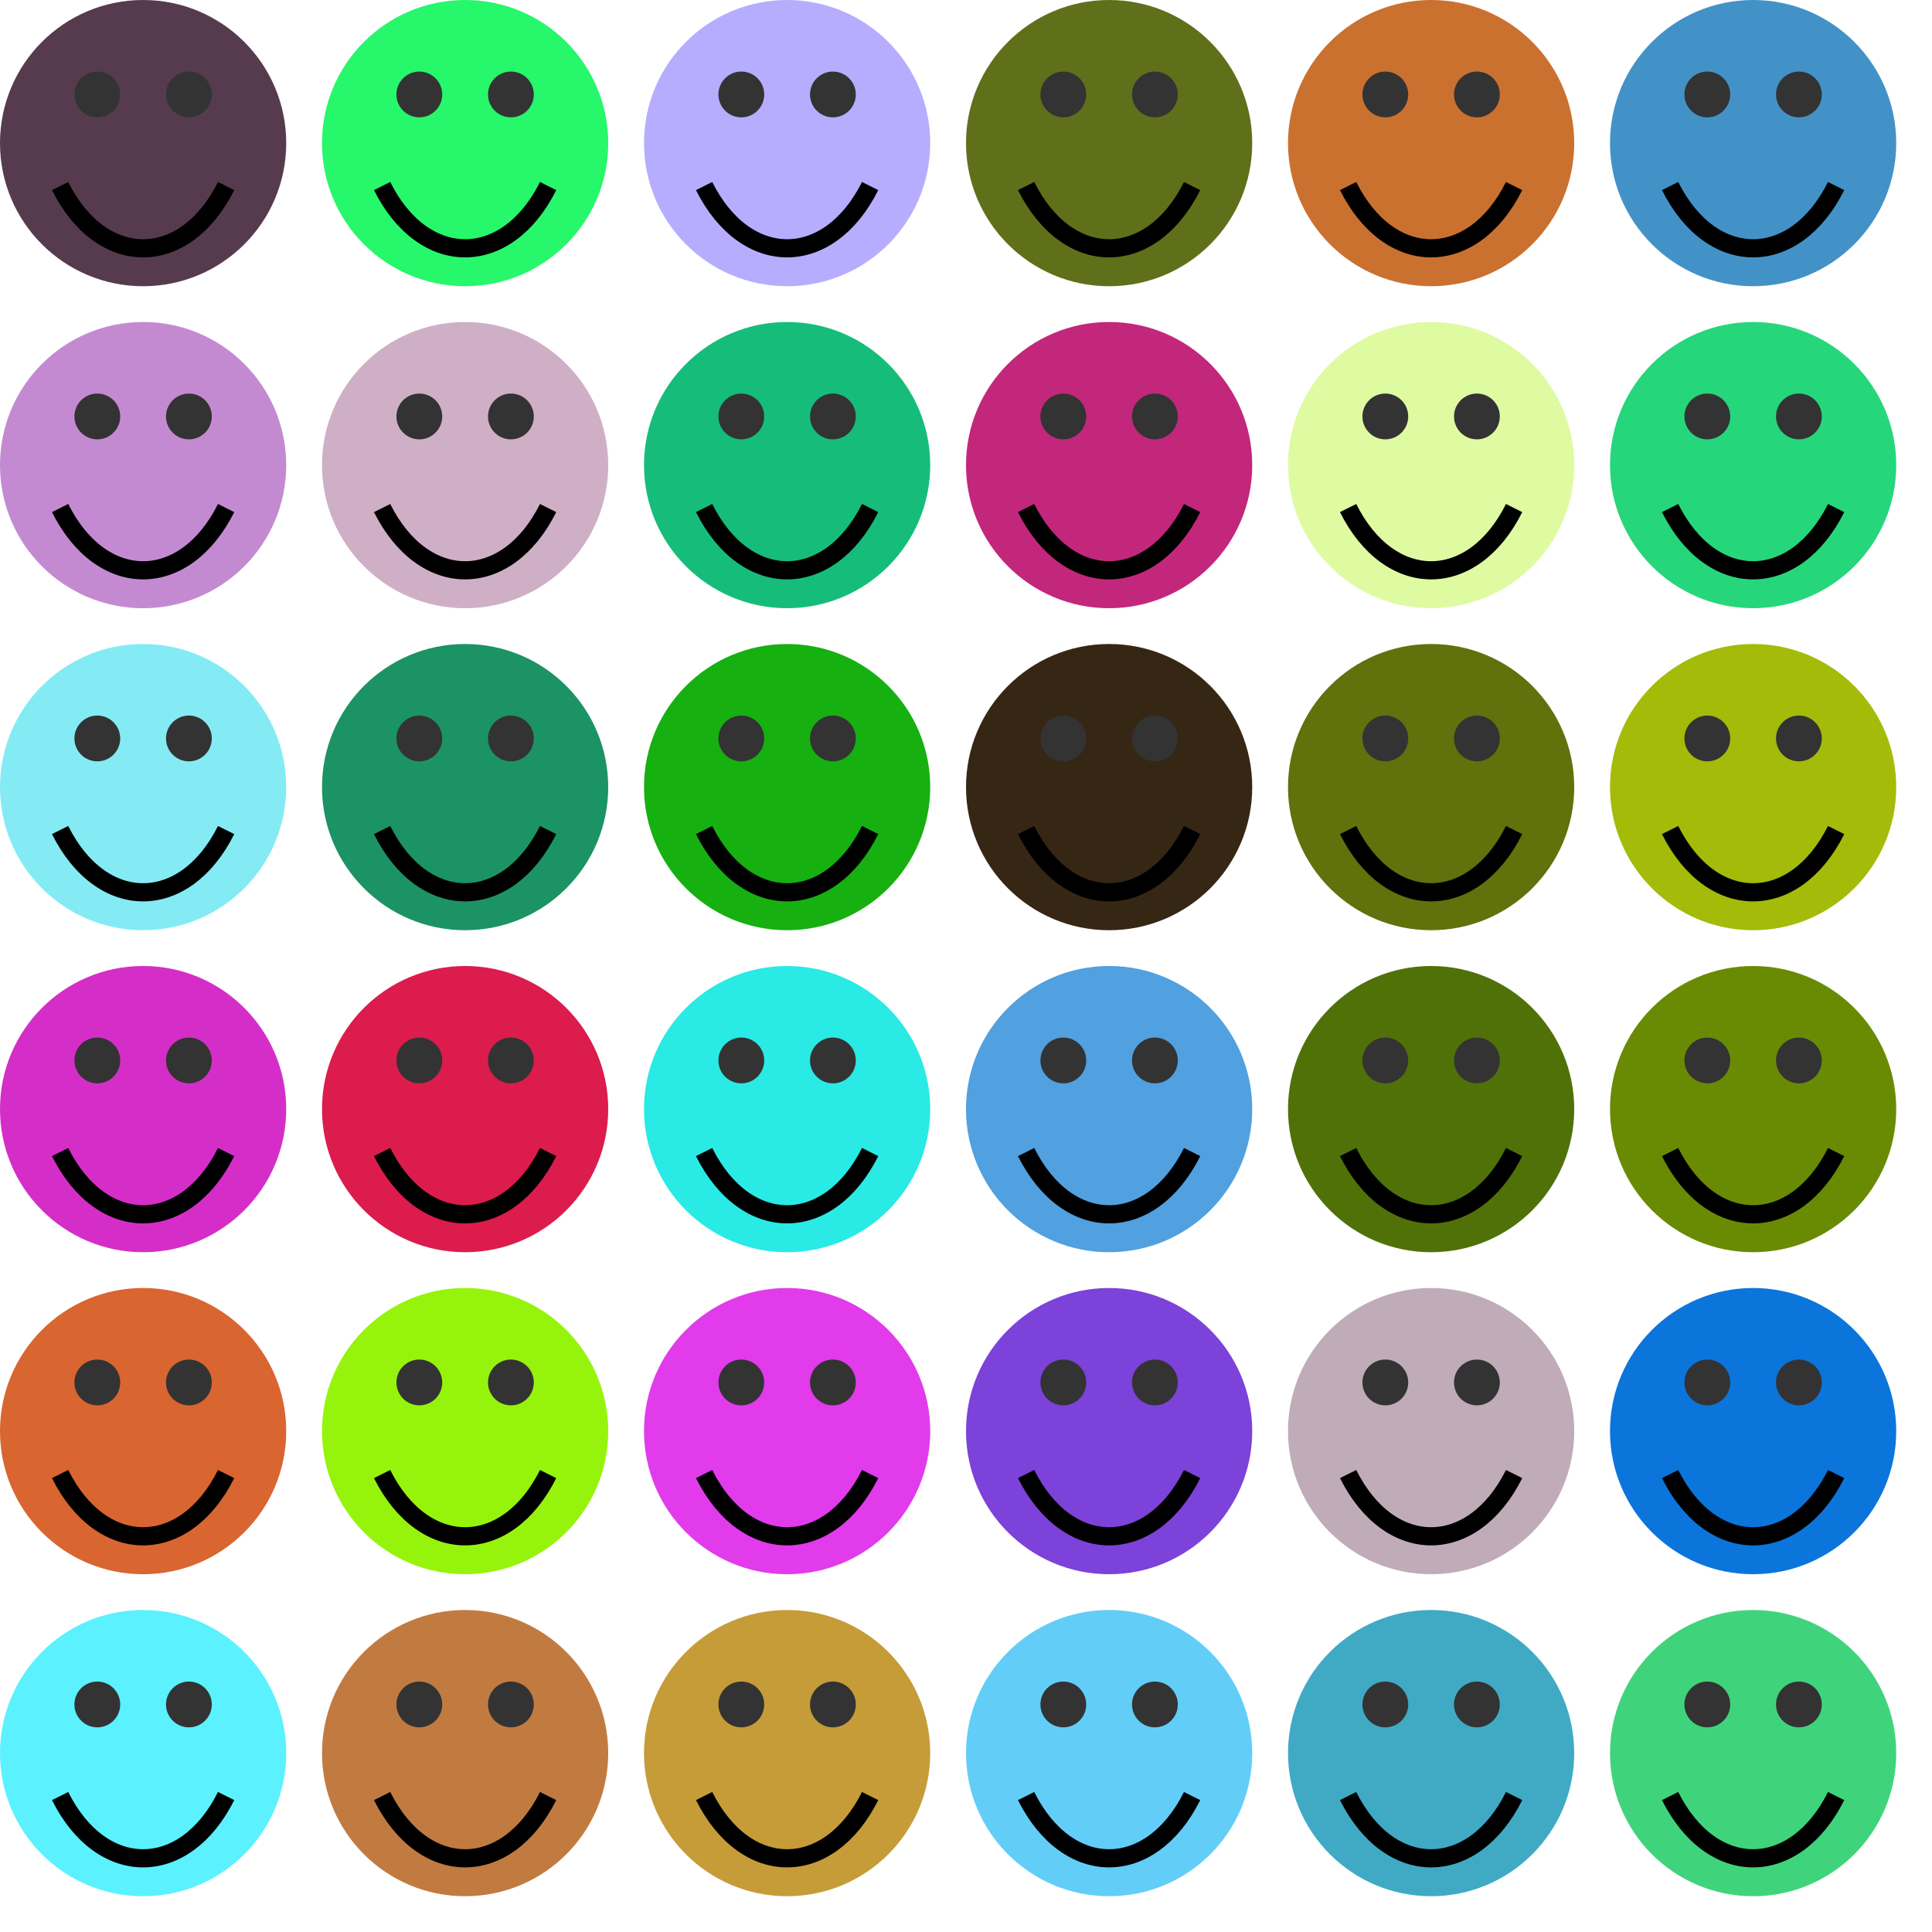
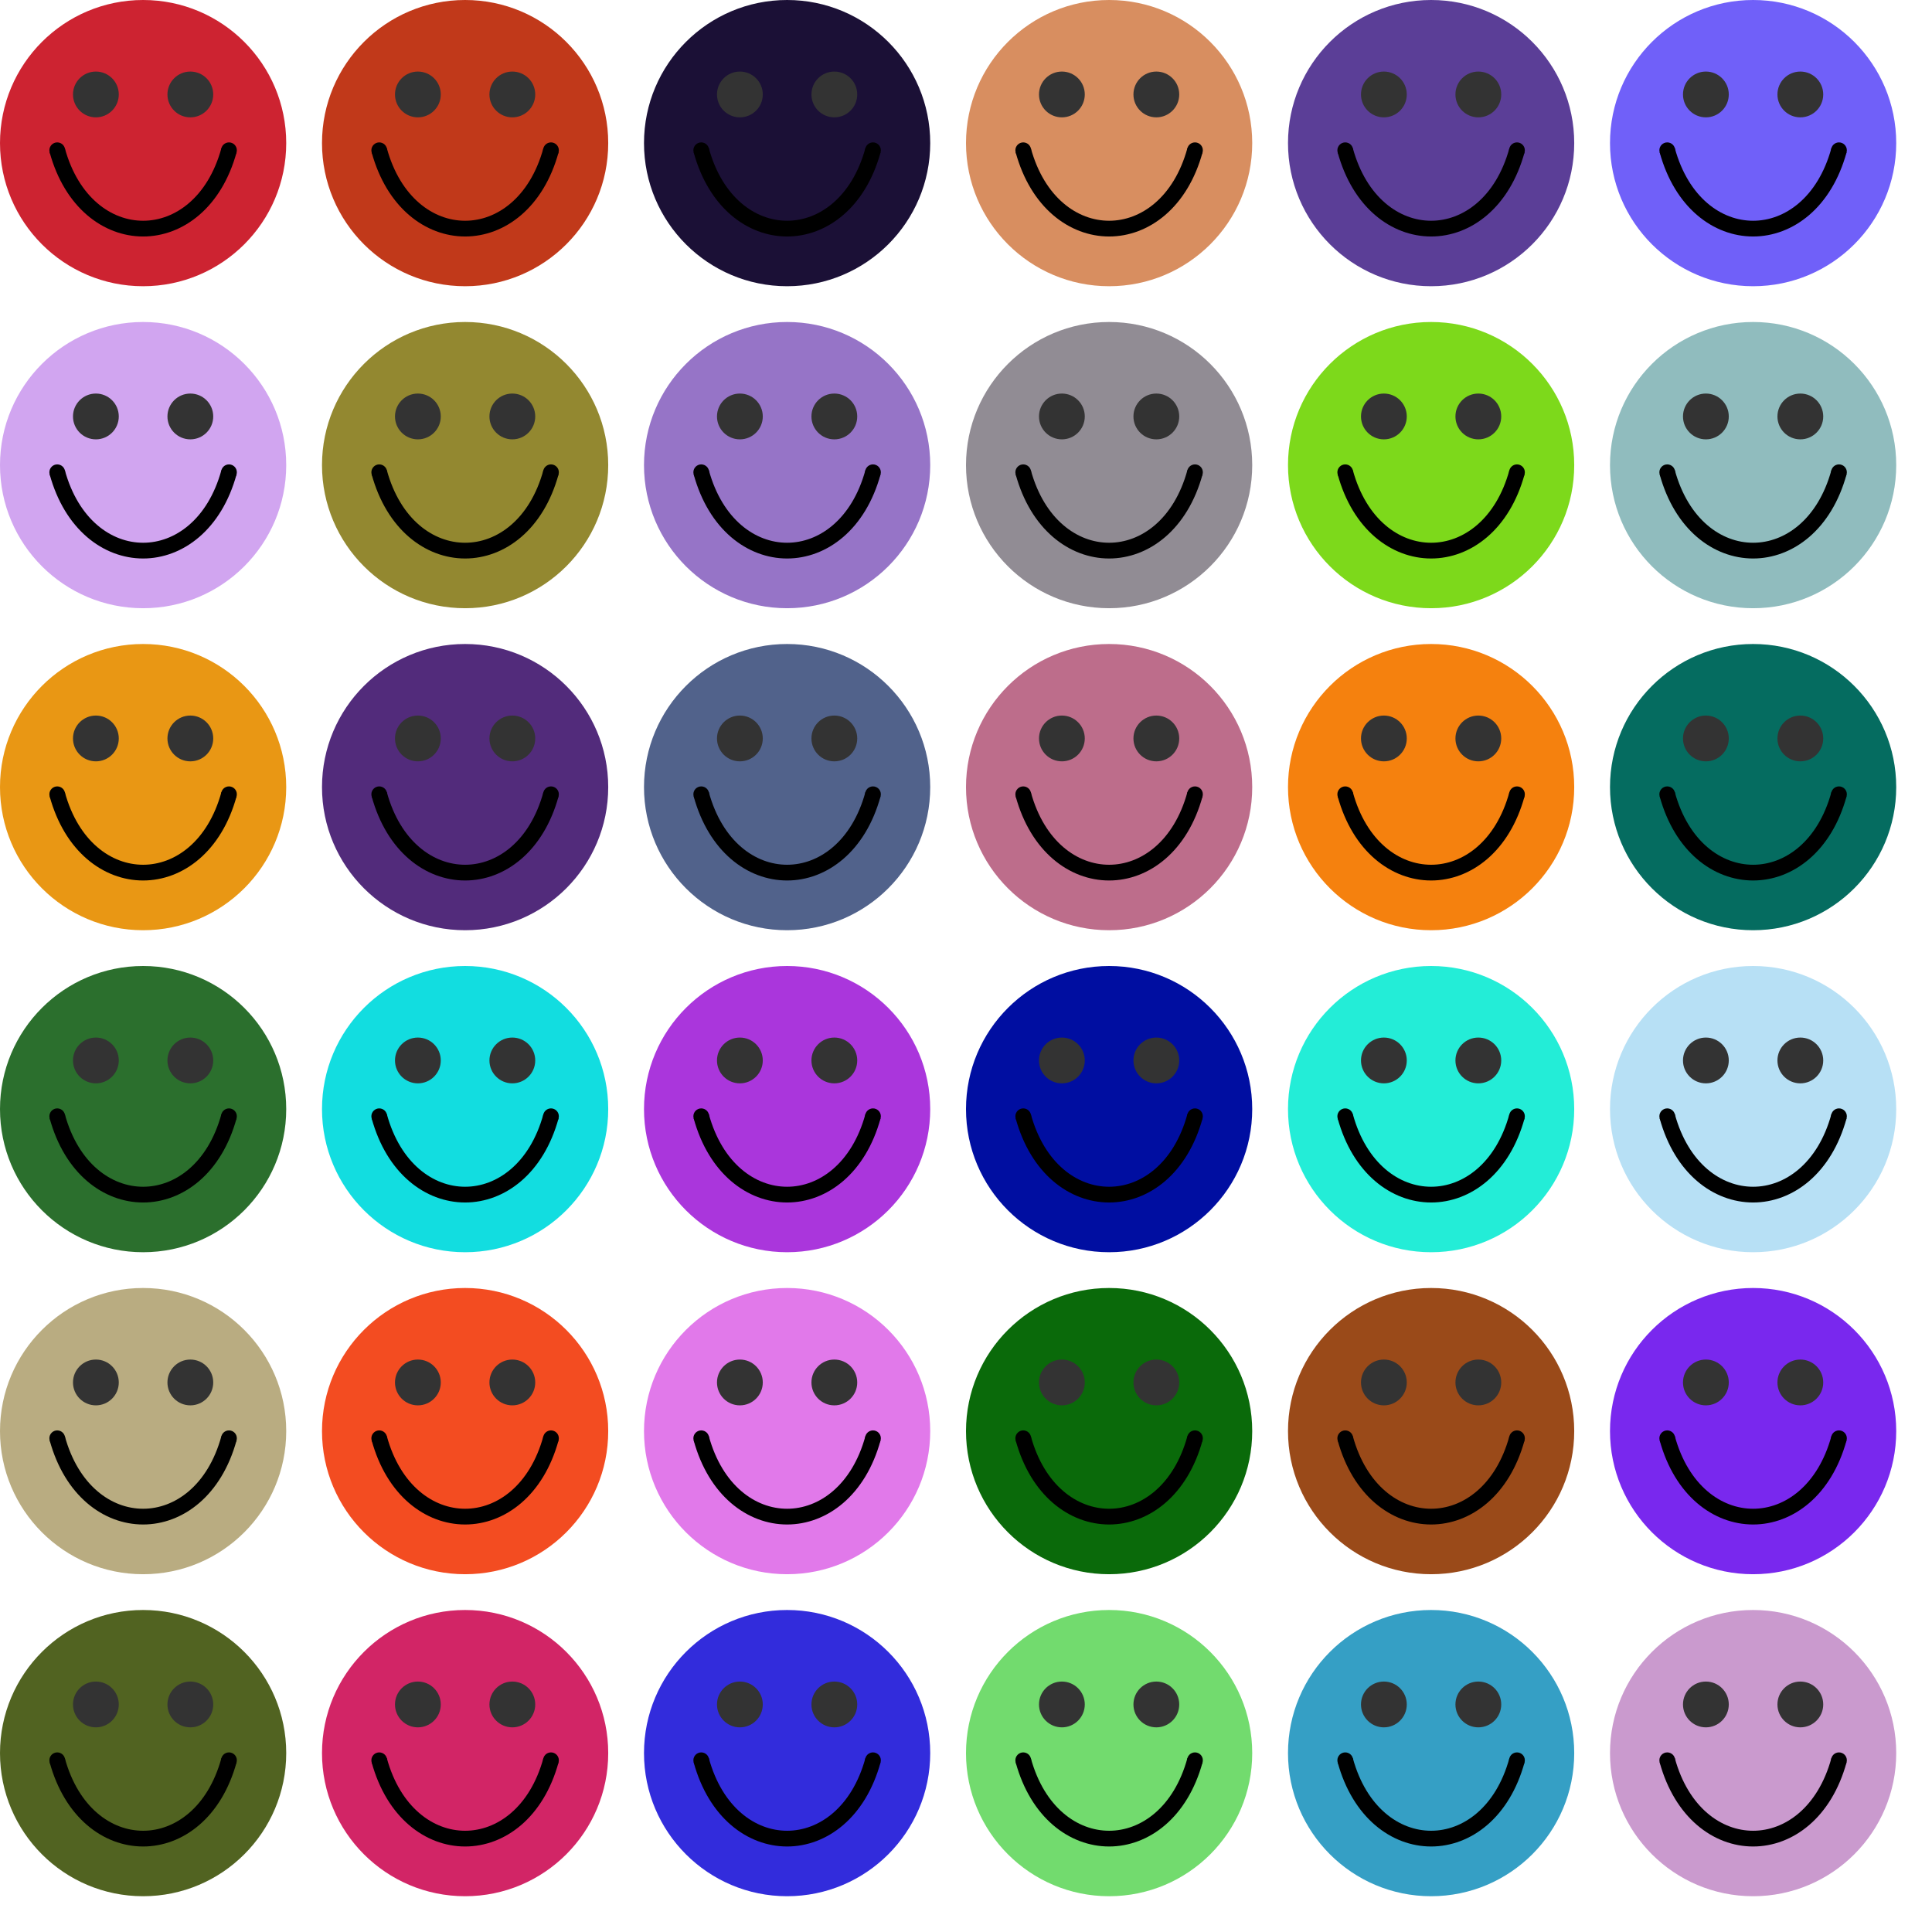
- <svg xmlns="http://www.w3.org/2000/svg" width="270" height="270">
+ <svg xmlns="http://www.w3.org/2000/svg" width="270" height="270" version="1.1">
  <g opacity="1.0">
-     <circle cx="20" cy="20" r="20" fill="#563B4F" />
-     <circle cx="13.6" cy="13.2" r="3.2" fill="#333333" />
-     <circle cx="26.4" cy="13.2" r="3.2" fill="#333333" />
-     <path d="M 8.4 26.0 C 14.2 37.6, 25.8 37.6, 31.6 26.0" stroke="black" stroke-width="2.54" fill="transparent" />
-     <circle cx="65" cy="20" r="20" fill="#26F76B" />
-     <circle cx="58.6" cy="13.2" r="3.2" fill="#333333" />
-     <circle cx="71.4" cy="13.2" r="3.2" fill="#333333" />
-     <path d="M 53.4 26.0 C 59.2 37.6, 70.8 37.6, 76.6 26.0" stroke="black" stroke-width="2.54" fill="transparent" />
-     <circle cx="110" cy="20" r="20" fill="#B7ADFE" />
-     <circle cx="103.6" cy="13.2" r="3.2" fill="#333333" />
-     <circle cx="116.4" cy="13.2" r="3.2" fill="#333333" />
-     <path d="M 98.4 26.0 C 104.2 37.6, 115.8 37.6, 121.6 26.0" stroke="black" stroke-width="2.54" fill="transparent" />
-     <circle cx="155" cy="20" r="20" fill="#60701A" />
-     <circle cx="148.6" cy="13.2" r="3.2" fill="#333333" />
-     <circle cx="161.4" cy="13.2" r="3.2" fill="#333333" />
-     <path d="M 143.4 26.0 C 149.2 37.6, 160.8 37.6, 166.6 26.0" stroke="black" stroke-width="2.54" fill="transparent" />
-     <circle cx="200" cy="20" r="20" fill="#CA7130" />
-     <circle cx="193.6" cy="13.2" r="3.2" fill="#333333" />
-     <circle cx="206.4" cy="13.2" r="3.2" fill="#333333" />
-     <path d="M 188.4 26.0 C 194.2 37.6, 205.8 37.6, 211.6 26.0" stroke="black" stroke-width="2.54" fill="transparent" />
-     <circle cx="245" cy="20" r="20" fill="#4292C8" />
-     <circle cx="238.6" cy="13.2" r="3.2" fill="#333333" />
-     <circle cx="251.4" cy="13.2" r="3.2" fill="#333333" />
-     <path d="M 233.4 26.0 C 239.2 37.6, 250.8 37.6, 256.6 26.0" stroke="black" stroke-width="2.54" fill="transparent" />
-     <circle cx="20" cy="65" r="20" fill="#C38AD1" />
-     <circle cx="13.6" cy="58.2" r="3.2" fill="#333333" />
-     <circle cx="26.4" cy="58.2" r="3.2" fill="#333333" />
-     <path d="M 8.4 71.0 C 14.2 82.6, 25.8 82.6, 31.6 71.0" stroke="black" stroke-width="2.54" fill="transparent" />
-     <circle cx="65" cy="65" r="20" fill="#CFAFC6" />
-     <circle cx="58.6" cy="58.2" r="3.2" fill="#333333" />
-     <circle cx="71.4" cy="58.2" r="3.2" fill="#333333" />
-     <path d="M 53.4 71.0 C 59.2 82.6, 70.8 82.6, 76.6 71.0" stroke="black" stroke-width="2.54" fill="transparent" />
-     <circle cx="110" cy="65" r="20" fill="#16BD7A" />
-     <circle cx="103.6" cy="58.2" r="3.2" fill="#333333" />
-     <circle cx="116.4" cy="58.2" r="3.2" fill="#333333" />
-     <path d="M 98.4 71.0 C 104.2 82.6, 115.8 82.6, 121.6 71.0" stroke="black" stroke-width="2.54" fill="transparent" />
-     <circle cx="155" cy="65" r="20" fill="#C2277C" />
-     <circle cx="148.6" cy="58.2" r="3.2" fill="#333333" />
-     <circle cx="161.4" cy="58.2" r="3.2" fill="#333333" />
-     <path d="M 143.4 71.0 C 149.2 82.6, 160.8 82.6, 166.6 71.0" stroke="black" stroke-width="2.54" fill="transparent" />
-     <circle cx="200" cy="65" r="20" fill="#DEFBA2" />
-     <circle cx="193.6" cy="58.2" r="3.2" fill="#333333" />
-     <circle cx="206.4" cy="58.2" r="3.2" fill="#333333" />
-     <path d="M 188.4 71.0 C 194.2 82.6, 205.8 82.6, 211.6 71.0" stroke="black" stroke-width="2.54" fill="transparent" />
-     <circle cx="245" cy="65" r="20" fill="#26D67B" />
-     <circle cx="238.6" cy="58.2" r="3.2" fill="#333333" />
-     <circle cx="251.4" cy="58.2" r="3.2" fill="#333333" />
-     <path d="M 233.4 71.0 C 239.2 82.6, 250.8 82.6, 256.6 71.0" stroke="black" stroke-width="2.54" fill="transparent" />
-     <circle cx="20" cy="110" r="20" fill="#84EBF4" />
-     <circle cx="13.6" cy="103.2" r="3.2" fill="#333333" />
-     <circle cx="26.4" cy="103.2" r="3.2" fill="#333333" />
-     <path d="M 8.4 116.0 C 14.2 127.6, 25.8 127.6, 31.6 116.0" stroke="black" stroke-width="2.54" fill="transparent" />
-     <circle cx="65" cy="110" r="20" fill="#1C9364" />
-     <circle cx="58.6" cy="103.2" r="3.2" fill="#333333" />
-     <circle cx="71.4" cy="103.2" r="3.2" fill="#333333" />
-     <path d="M 53.4 116.0 C 59.2 127.6, 70.8 127.6, 76.6 116.0" stroke="black" stroke-width="2.54" fill="transparent" />
-     <circle cx="110" cy="110" r="20" fill="#16B010" />
-     <circle cx="103.6" cy="103.2" r="3.2" fill="#333333" />
-     <circle cx="116.4" cy="103.2" r="3.2" fill="#333333" />
-     <path d="M 98.4 116.0 C 104.2 127.6, 115.8 127.6, 121.6 116.0" stroke="black" stroke-width="2.54" fill="transparent" />
-     <circle cx="155" cy="110" r="20" fill="#352714" />
-     <circle cx="148.6" cy="103.2" r="3.2" fill="#333333" />
-     <circle cx="161.4" cy="103.2" r="3.2" fill="#333333" />
-     <path d="M 143.4 116.0 C 149.2 127.6, 160.8 127.6, 166.6 116.0" stroke="black" stroke-width="2.54" fill="transparent" />
-     <circle cx="200" cy="110" r="20" fill="#61710C" />
-     <circle cx="193.6" cy="103.2" r="3.2" fill="#333333" />
-     <circle cx="206.4" cy="103.2" r="3.2" fill="#333333" />
-     <path d="M 188.4 116.0 C 194.2 127.6, 205.8 127.6, 211.6 116.0" stroke="black" stroke-width="2.54" fill="transparent" />
-     <circle cx="245" cy="110" r="20" fill="#A4BB09" />
-     <circle cx="238.6" cy="103.2" r="3.2" fill="#333333" />
-     <circle cx="251.4" cy="103.2" r="3.2" fill="#333333" />
-     <path d="M 233.4 116.0 C 239.2 127.6, 250.8 127.6, 256.6 116.0" stroke="black" stroke-width="2.54" fill="transparent" />
-     <circle cx="20" cy="155" r="20" fill="#D52EC8" />
-     <circle cx="13.6" cy="148.2" r="3.2" fill="#333333" />
-     <circle cx="26.4" cy="148.2" r="3.2" fill="#333333" />
-     <path d="M 8.4 161.0 C 14.2 172.6, 25.8 172.6, 31.6 161.0" stroke="black" stroke-width="2.54" fill="transparent" />
-     <circle cx="65" cy="155" r="20" fill="#DB1C4D" />
-     <circle cx="58.6" cy="148.2" r="3.2" fill="#333333" />
-     <circle cx="71.4" cy="148.2" r="3.2" fill="#333333" />
-     <path d="M 53.4 161.0 C 59.2 172.6, 70.8 172.6, 76.6 161.0" stroke="black" stroke-width="2.54" fill="transparent" />
-     <circle cx="110" cy="155" r="20" fill="#29EAE4" />
-     <circle cx="103.6" cy="148.2" r="3.2" fill="#333333" />
-     <circle cx="116.4" cy="148.2" r="3.2" fill="#333333" />
-     <path d="M 98.4 161.0 C 104.2 172.6, 115.8 172.6, 121.6 161.0" stroke="black" stroke-width="2.54" fill="transparent" />
-     <circle cx="155" cy="155" r="20" fill="#51A0DF" />
-     <circle cx="148.6" cy="148.2" r="3.2" fill="#333333" />
-     <circle cx="161.4" cy="148.2" r="3.2" fill="#333333" />
-     <path d="M 143.4 161.0 C 149.2 172.6, 160.8 172.6, 166.6 161.0" stroke="black" stroke-width="2.54" fill="transparent" />
-     <circle cx="200" cy="155" r="20" fill="#507108" />
-     <circle cx="193.6" cy="148.2" r="3.2" fill="#333333" />
-     <circle cx="206.4" cy="148.2" r="3.2" fill="#333333" />
-     <path d="M 188.4 161.0 C 194.2 172.6, 205.8 172.6, 211.6 161.0" stroke="black" stroke-width="2.54" fill="transparent" />
-     <circle cx="245" cy="155" r="20" fill="#698B04" />
-     <circle cx="238.6" cy="148.2" r="3.2" fill="#333333" />
-     <circle cx="251.4" cy="148.2" r="3.2" fill="#333333" />
-     <path d="M 233.4 161.0 C 239.2 172.6, 250.8 172.6, 256.6 161.0" stroke="black" stroke-width="2.54" fill="transparent" />
-     <circle cx="20" cy="200" r="20" fill="#D96531" />
-     <circle cx="13.6" cy="193.2" r="3.2" fill="#333333" />
-     <circle cx="26.4" cy="193.2" r="3.2" fill="#333333" />
-     <path d="M 8.4 206.0 C 14.2 217.6, 25.8 217.6, 31.6 206.0" stroke="black" stroke-width="2.54" fill="transparent" />
-     <circle cx="65" cy="200" r="20" fill="#96F40C" />
-     <circle cx="58.6" cy="193.2" r="3.2" fill="#333333" />
-     <circle cx="71.4" cy="193.2" r="3.2" fill="#333333" />
-     <path d="M 53.4 206.0 C 59.2 217.6, 70.8 217.6, 76.6 206.0" stroke="black" stroke-width="2.54" fill="transparent" />
-     <circle cx="110" cy="200" r="20" fill="#E13BEC" />
-     <circle cx="103.6" cy="193.2" r="3.2" fill="#333333" />
-     <circle cx="116.4" cy="193.2" r="3.2" fill="#333333" />
-     <path d="M 98.4 206.0 C 104.2 217.6, 115.8 217.6, 121.6 206.0" stroke="black" stroke-width="2.54" fill="transparent" />
-     <circle cx="155" cy="200" r="20" fill="#7C42D9" />
-     <circle cx="148.6" cy="193.2" r="3.2" fill="#333333" />
-     <circle cx="161.4" cy="193.2" r="3.2" fill="#333333" />
-     <path d="M 143.4 206.0 C 149.2 217.6, 160.8 217.6, 166.6 206.0" stroke="black" stroke-width="2.54" fill="transparent" />
-     <circle cx="200" cy="200" r="20" fill="#BFACB8" />
-     <circle cx="193.6" cy="193.2" r="3.2" fill="#333333" />
-     <circle cx="206.4" cy="193.2" r="3.2" fill="#333333" />
-     <path d="M 188.4 206.0 C 194.2 217.6, 205.8 217.6, 211.6 206.0" stroke="black" stroke-width="2.54" fill="transparent" />
-     <circle cx="245" cy="200" r="20" fill="#0B75DC" />
-     <circle cx="238.6" cy="193.2" r="3.2" fill="#333333" />
-     <circle cx="251.4" cy="193.2" r="3.2" fill="#333333" />
-     <path d="M 233.4 206.0 C 239.2 217.6, 250.8 217.6, 256.6 206.0" stroke="black" stroke-width="2.54" fill="transparent" />
-     <circle cx="20" cy="245" r="20" fill="#5BF1FE" />
-     <circle cx="13.6" cy="238.2" r="3.2" fill="#333333" />
-     <circle cx="26.4" cy="238.2" r="3.2" fill="#333333" />
-     <path d="M 8.4 251.0 C 14.2 262.6, 25.8 262.6, 31.6 251.0" stroke="black" stroke-width="2.54" fill="transparent" />
-     <circle cx="65" cy="245" r="20" fill="#C17B41" />
-     <circle cx="58.6" cy="238.2" r="3.2" fill="#333333" />
-     <circle cx="71.4" cy="238.2" r="3.2" fill="#333333" />
-     <path d="M 53.4 251.0 C 59.2 262.6, 70.8 262.6, 76.6 251.0" stroke="black" stroke-width="2.54" fill="transparent" />
-     <circle cx="110" cy="245" r="20" fill="#C69C39" />
-     <circle cx="103.6" cy="238.2" r="3.2" fill="#333333" />
-     <circle cx="116.4" cy="238.2" r="3.2" fill="#333333" />
-     <path d="M 98.4 251.0 C 104.2 262.6, 115.8 262.6, 121.6 251.0" stroke="black" stroke-width="2.54" fill="transparent" />
-     <circle cx="155" cy="245" r="20" fill="#62CEF8" />
-     <circle cx="148.6" cy="238.2" r="3.2" fill="#333333" />
-     <circle cx="161.4" cy="238.2" r="3.2" fill="#333333" />
-     <path d="M 143.4 251.0 C 149.2 262.6, 160.8 262.6, 166.6 251.0" stroke="black" stroke-width="2.54" fill="transparent" />
-     <circle cx="200" cy="245" r="20" fill="#40AAC5" />
-     <circle cx="193.6" cy="238.2" r="3.2" fill="#333333" />
-     <circle cx="206.4" cy="238.2" r="3.2" fill="#333333" />
-     <path d="M 188.4 251.0 C 194.2 262.6, 205.8 262.6, 211.6 251.0" stroke="black" stroke-width="2.54" fill="transparent" />
-     <circle cx="245" cy="245" r="20" fill="#3FD47B" />
-     <circle cx="238.6" cy="238.2" r="3.2" fill="#333333" />
-     <circle cx="251.4" cy="238.2" r="3.2" fill="#333333" />
-     <path d="M 233.4 251.0 C 239.2 262.6, 250.8 262.6, 256.6 251.0" stroke="black" stroke-width="2.54" fill="transparent" />
+     <circle cx="20" cy="20" r="20" fill="#CD2331" />
+     <circle cx="13.4" cy="13.2" r="3.2" fill="#333333" />
+     <circle cx="26.6" cy="13.2" r="3.2" fill="#333333" />
+     <path d="M 8.0 21.0 C 12.0 35.6, 28.0 35.6, 32.0 21.0" stroke="black" stroke-width="2.2" fill="transparent" />
+     <circle cx="8.0" cy="21.0" r="1.1" fill="black" />
+     <circle cx="32.0" cy="21.0" r="1.1" fill="black" />
+     <circle cx="65" cy="20" r="20" fill="#C1391A" />
+     <circle cx="58.4" cy="13.2" r="3.2" fill="#333333" />
+     <circle cx="71.6" cy="13.2" r="3.2" fill="#333333" />
+     <path d="M 53.0 21.0 C 57.0 35.6, 73.0 35.6, 77.0 21.0" stroke="black" stroke-width="2.2" fill="transparent" />
+     <circle cx="53.0" cy="21.0" r="1.1" fill="black" />
+     <circle cx="77.0" cy="21.0" r="1.1" fill="black" />
+     <circle cx="110" cy="20" r="20" fill="#1B1036" />
+     <circle cx="103.4" cy="13.2" r="3.2" fill="#333333" />
+     <circle cx="116.6" cy="13.2" r="3.2" fill="#333333" />
+     <path d="M 98.0 21.0 C 102.0 35.6, 118.0 35.6, 122.0 21.0" stroke="black" stroke-width="2.2" fill="transparent" />
+     <circle cx="98.0" cy="21.0" r="1.1" fill="black" />
+     <circle cx="122.0" cy="21.0" r="1.1" fill="black" />
+     <circle cx="155" cy="20" r="20" fill="#D88E60" />
+     <circle cx="148.4" cy="13.2" r="3.2" fill="#333333" />
+     <circle cx="161.6" cy="13.2" r="3.2" fill="#333333" />
+     <path d="M 143.0 21.0 C 147.0 35.6, 163.0 35.6, 167.0 21.0" stroke="black" stroke-width="2.2" fill="transparent" />
+     <circle cx="143.0" cy="21.0" r="1.1" fill="black" />
+     <circle cx="167.0" cy="21.0" r="1.1" fill="black" />
+     <circle cx="200" cy="20" r="20" fill="#5B3E97" />
+     <circle cx="193.4" cy="13.2" r="3.2" fill="#333333" />
+     <circle cx="206.6" cy="13.2" r="3.2" fill="#333333" />
+     <path d="M 188.0 21.0 C 192.0 35.6, 208.0 35.6, 212.0 21.0" stroke="black" stroke-width="2.2" fill="transparent" />
+     <circle cx="188.0" cy="21.0" r="1.1" fill="black" />
+     <circle cx="212.0" cy="21.0" r="1.1" fill="black" />
+     <circle cx="245" cy="20" r="20" fill="#7060F9" />
+     <circle cx="238.4" cy="13.2" r="3.2" fill="#333333" />
+     <circle cx="251.6" cy="13.2" r="3.2" fill="#333333" />
+     <path d="M 233.0 21.0 C 237.0 35.6, 253.0 35.6, 257.0 21.0" stroke="black" stroke-width="2.2" fill="transparent" />
+     <circle cx="233.0" cy="21.0" r="1.1" fill="black" />
+     <circle cx="257.0" cy="21.0" r="1.1" fill="black" />
+     <circle cx="20" cy="65" r="20" fill="#D1A5F0" />
+     <circle cx="13.4" cy="58.2" r="3.2" fill="#333333" />
+     <circle cx="26.6" cy="58.2" r="3.2" fill="#333333" />
+     <path d="M 8.0 66.0 C 12.0 80.6, 28.0 80.6, 32.0 66.0" stroke="black" stroke-width="2.2" fill="transparent" />
+     <circle cx="8.0" cy="66.0" r="1.1" fill="black" />
+     <circle cx="32.0" cy="66.0" r="1.1" fill="black" />
+     <circle cx="65" cy="65" r="20" fill="#938830" />
+     <circle cx="58.4" cy="58.2" r="3.2" fill="#333333" />
+     <circle cx="71.6" cy="58.2" r="3.2" fill="#333333" />
+     <path d="M 53.0 66.0 C 57.0 80.6, 73.0 80.6, 77.0 66.0" stroke="black" stroke-width="2.2" fill="transparent" />
+     <circle cx="53.0" cy="66.0" r="1.1" fill="black" />
+     <circle cx="77.0" cy="66.0" r="1.1" fill="black" />
+     <circle cx="110" cy="65" r="20" fill="#9674C7" />
+     <circle cx="103.4" cy="58.2" r="3.2" fill="#333333" />
+     <circle cx="116.6" cy="58.2" r="3.2" fill="#333333" />
+     <path d="M 98.0 66.0 C 102.0 80.6, 118.0 80.6, 122.0 66.0" stroke="black" stroke-width="2.2" fill="transparent" />
+     <circle cx="98.0" cy="66.0" r="1.1" fill="black" />
+     <circle cx="122.0" cy="66.0" r="1.1" fill="black" />
+     <circle cx="155" cy="65" r="20" fill="#918C94" />
+     <circle cx="148.4" cy="58.2" r="3.2" fill="#333333" />
+     <circle cx="161.6" cy="58.2" r="3.2" fill="#333333" />
+     <path d="M 143.0 66.0 C 147.0 80.6, 163.0 80.6, 167.0 66.0" stroke="black" stroke-width="2.2" fill="transparent" />
+     <circle cx="143.0" cy="66.0" r="1.1" fill="black" />
+     <circle cx="167.0" cy="66.0" r="1.1" fill="black" />
+     <circle cx="200" cy="65" r="20" fill="#7DD91B" />
+     <circle cx="193.4" cy="58.2" r="3.2" fill="#333333" />
+     <circle cx="206.6" cy="58.2" r="3.2" fill="#333333" />
+     <path d="M 188.0 66.0 C 192.0 80.6, 208.0 80.6, 212.0 66.0" stroke="black" stroke-width="2.2" fill="transparent" />
+     <circle cx="188.0" cy="66.0" r="1.1" fill="black" />
+     <circle cx="212.0" cy="66.0" r="1.1" fill="black" />
+     <circle cx="245" cy="65" r="20" fill="#90BCBE" />
+     <circle cx="238.4" cy="58.2" r="3.2" fill="#333333" />
+     <circle cx="251.6" cy="58.2" r="3.2" fill="#333333" />
+     <path d="M 233.0 66.0 C 237.0 80.6, 253.0 80.6, 257.0 66.0" stroke="black" stroke-width="2.2" fill="transparent" />
+     <circle cx="233.0" cy="66.0" r="1.1" fill="black" />
+     <circle cx="257.0" cy="66.0" r="1.1" fill="black" />
+     <circle cx="20" cy="110" r="20" fill="#E99714" />
+     <circle cx="13.4" cy="103.2" r="3.2" fill="#333333" />
+     <circle cx="26.6" cy="103.2" r="3.2" fill="#333333" />
+     <path d="M 8.0 111.0 C 12.0 125.6, 28.0 125.6, 32.0 111.0" stroke="black" stroke-width="2.2" fill="transparent" />
+     <circle cx="8.0" cy="111.0" r="1.1" fill="black" />
+     <circle cx="32.0" cy="111.0" r="1.1" fill="black" />
+     <circle cx="65" cy="110" r="20" fill="#522B7B" />
+     <circle cx="58.4" cy="103.2" r="3.2" fill="#333333" />
+     <circle cx="71.6" cy="103.2" r="3.2" fill="#333333" />
+     <path d="M 53.0 111.0 C 57.0 125.6, 73.0 125.6, 77.0 111.0" stroke="black" stroke-width="2.2" fill="transparent" />
+     <circle cx="53.0" cy="111.0" r="1.1" fill="black" />
+     <circle cx="77.0" cy="111.0" r="1.1" fill="black" />
+     <circle cx="110" cy="110" r="20" fill="#51628B" />
+     <circle cx="103.4" cy="103.2" r="3.2" fill="#333333" />
+     <circle cx="116.6" cy="103.2" r="3.2" fill="#333333" />
+     <path d="M 98.0 111.0 C 102.0 125.6, 118.0 125.6, 122.0 111.0" stroke="black" stroke-width="2.2" fill="transparent" />
+     <circle cx="98.0" cy="111.0" r="1.1" fill="black" />
+     <circle cx="122.0" cy="111.0" r="1.1" fill="black" />
+     <circle cx="155" cy="110" r="20" fill="#BD6D8B" />
+     <circle cx="148.4" cy="103.2" r="3.2" fill="#333333" />
+     <circle cx="161.6" cy="103.2" r="3.2" fill="#333333" />
+     <path d="M 143.0 111.0 C 147.0 125.6, 163.0 125.6, 167.0 111.0" stroke="black" stroke-width="2.2" fill="transparent" />
+     <circle cx="143.0" cy="111.0" r="1.1" fill="black" />
+     <circle cx="167.0" cy="111.0" r="1.1" fill="black" />
+     <circle cx="200" cy="110" r="20" fill="#F5810E" />
+     <circle cx="193.4" cy="103.2" r="3.2" fill="#333333" />
+     <circle cx="206.6" cy="103.2" r="3.2" fill="#333333" />
+     <path d="M 188.0 111.0 C 192.0 125.6, 208.0 125.6, 212.0 111.0" stroke="black" stroke-width="2.2" fill="transparent" />
+     <circle cx="188.0" cy="111.0" r="1.1" fill="black" />
+     <circle cx="212.0" cy="111.0" r="1.1" fill="black" />
+     <circle cx="245" cy="110" r="20" fill="#056C60" />
+     <circle cx="238.4" cy="103.2" r="3.2" fill="#333333" />
+     <circle cx="251.6" cy="103.2" r="3.2" fill="#333333" />
+     <path d="M 233.0 111.0 C 237.0 125.6, 253.0 125.6, 257.0 111.0" stroke="black" stroke-width="2.2" fill="transparent" />
+     <circle cx="233.0" cy="111.0" r="1.1" fill="black" />
+     <circle cx="257.0" cy="111.0" r="1.1" fill="black" />
+     <circle cx="20" cy="155" r="20" fill="#2B6F2D" />
+     <circle cx="13.4" cy="148.2" r="3.2" fill="#333333" />
+     <circle cx="26.6" cy="148.2" r="3.2" fill="#333333" />
+     <path d="M 8.0 156.0 C 12.0 170.6, 28.0 170.6, 32.0 156.0" stroke="black" stroke-width="2.2" fill="transparent" />
+     <circle cx="8.0" cy="156.0" r="1.1" fill="black" />
+     <circle cx="32.0" cy="156.0" r="1.1" fill="black" />
+     <circle cx="65" cy="155" r="20" fill="#12DDE0" />
+     <circle cx="58.4" cy="148.2" r="3.2" fill="#333333" />
+     <circle cx="71.6" cy="148.2" r="3.2" fill="#333333" />
+     <path d="M 53.0 156.0 C 57.0 170.6, 73.0 170.6, 77.0 156.0" stroke="black" stroke-width="2.2" fill="transparent" />
+     <circle cx="53.0" cy="156.0" r="1.1" fill="black" />
+     <circle cx="77.0" cy="156.0" r="1.1" fill="black" />
+     <circle cx="110" cy="155" r="20" fill="#AA36DC" />
+     <circle cx="103.4" cy="148.2" r="3.2" fill="#333333" />
+     <circle cx="116.6" cy="148.2" r="3.2" fill="#333333" />
+     <path d="M 98.0 156.0 C 102.0 170.6, 118.0 170.6, 122.0 156.0" stroke="black" stroke-width="2.2" fill="transparent" />
+     <circle cx="98.0" cy="156.0" r="1.1" fill="black" />
+     <circle cx="122.0" cy="156.0" r="1.1" fill="black" />
+     <circle cx="155" cy="155" r="20" fill="#000EA1" />
+     <circle cx="148.4" cy="148.2" r="3.2" fill="#333333" />
+     <circle cx="161.6" cy="148.2" r="3.2" fill="#333333" />
+     <path d="M 143.0 156.0 C 147.0 170.6, 163.0 170.6, 167.0 156.0" stroke="black" stroke-width="2.2" fill="transparent" />
+     <circle cx="143.0" cy="156.0" r="1.1" fill="black" />
+     <circle cx="167.0" cy="156.0" r="1.1" fill="black" />
+     <circle cx="200" cy="155" r="20" fill="#23EDD7" />
+     <circle cx="193.4" cy="148.2" r="3.2" fill="#333333" />
+     <circle cx="206.6" cy="148.2" r="3.2" fill="#333333" />
+     <path d="M 188.0 156.0 C 192.0 170.6, 208.0 170.6, 212.0 156.0" stroke="black" stroke-width="2.2" fill="transparent" />
+     <circle cx="188.0" cy="156.0" r="1.1" fill="black" />
+     <circle cx="212.0" cy="156.0" r="1.1" fill="black" />
+     <circle cx="245" cy="155" r="20" fill="#B7E0F5" />
+     <circle cx="238.4" cy="148.2" r="3.2" fill="#333333" />
+     <circle cx="251.6" cy="148.2" r="3.2" fill="#333333" />
+     <path d="M 233.0 156.0 C 237.0 170.6, 253.0 170.6, 257.0 156.0" stroke="black" stroke-width="2.2" fill="transparent" />
+     <circle cx="233.0" cy="156.0" r="1.1" fill="black" />
+     <circle cx="257.0" cy="156.0" r="1.1" fill="black" />
+     <circle cx="20" cy="200" r="20" fill="#B9AC81" />
+     <circle cx="13.4" cy="193.2" r="3.2" fill="#333333" />
+     <circle cx="26.6" cy="193.2" r="3.2" fill="#333333" />
+     <path d="M 8.0 201.0 C 12.0 215.6, 28.0 215.6, 32.0 201.0" stroke="black" stroke-width="2.2" fill="transparent" />
+     <circle cx="8.0" cy="201.0" r="1.1" fill="black" />
+     <circle cx="32.0" cy="201.0" r="1.1" fill="black" />
+     <circle cx="65" cy="200" r="20" fill="#F34C21" />
+     <circle cx="58.4" cy="193.2" r="3.2" fill="#333333" />
+     <circle cx="71.6" cy="193.2" r="3.2" fill="#333333" />
+     <path d="M 53.0 201.0 C 57.0 215.6, 73.0 215.6, 77.0 201.0" stroke="black" stroke-width="2.2" fill="transparent" />
+     <circle cx="53.0" cy="201.0" r="1.1" fill="black" />
+     <circle cx="77.0" cy="201.0" r="1.1" fill="black" />
+     <circle cx="110" cy="200" r="20" fill="#E179EA" />
+     <circle cx="103.4" cy="193.2" r="3.2" fill="#333333" />
+     <circle cx="116.6" cy="193.2" r="3.2" fill="#333333" />
+     <path d="M 98.0 201.0 C 102.0 215.6, 118.0 215.6, 122.0 201.0" stroke="black" stroke-width="2.2" fill="transparent" />
+     <circle cx="98.0" cy="201.0" r="1.1" fill="black" />
+     <circle cx="122.0" cy="201.0" r="1.1" fill="black" />
+     <circle cx="155" cy="200" r="20" fill="#0A6A0A" />
+     <circle cx="148.4" cy="193.2" r="3.2" fill="#333333" />
+     <circle cx="161.6" cy="193.2" r="3.2" fill="#333333" />
+     <path d="M 143.0 201.0 C 147.0 215.6, 163.0 215.6, 167.0 201.0" stroke="black" stroke-width="2.2" fill="transparent" />
+     <circle cx="143.0" cy="201.0" r="1.1" fill="black" />
+     <circle cx="167.0" cy="201.0" r="1.1" fill="black" />
+     <circle cx="200" cy="200" r="20" fill="#9A4A19" />
+     <circle cx="193.4" cy="193.2" r="3.2" fill="#333333" />
+     <circle cx="206.6" cy="193.2" r="3.2" fill="#333333" />
+     <path d="M 188.0 201.0 C 192.0 215.6, 208.0 215.6, 212.0 201.0" stroke="black" stroke-width="2.2" fill="transparent" />
+     <circle cx="188.0" cy="201.0" r="1.1" fill="black" />
+     <circle cx="212.0" cy="201.0" r="1.1" fill="black" />
+     <circle cx="245" cy="200" r="20" fill="#7928EE" />
+     <circle cx="238.4" cy="193.2" r="3.2" fill="#333333" />
+     <circle cx="251.6" cy="193.2" r="3.2" fill="#333333" />
+     <path d="M 233.0 201.0 C 237.0 215.6, 253.0 215.6, 257.0 201.0" stroke="black" stroke-width="2.2" fill="transparent" />
+     <circle cx="233.0" cy="201.0" r="1.1" fill="black" />
+     <circle cx="257.0" cy="201.0" r="1.1" fill="black" />
+     <circle cx="20" cy="245" r="20" fill="#516321" />
+     <circle cx="13.4" cy="238.2" r="3.2" fill="#333333" />
+     <circle cx="26.6" cy="238.2" r="3.2" fill="#333333" />
+     <path d="M 8.0 246.0 C 12.0 260.6, 28.0 260.6, 32.0 246.0" stroke="black" stroke-width="2.2" fill="transparent" />
+     <circle cx="8.0" cy="246.0" r="1.1" fill="black" />
+     <circle cx="32.0" cy="246.0" r="1.1" fill="black" />
+     <circle cx="65" cy="245" r="20" fill="#D22566" />
+     <circle cx="58.4" cy="238.2" r="3.2" fill="#333333" />
+     <circle cx="71.6" cy="238.2" r="3.2" fill="#333333" />
+     <path d="M 53.0 246.0 C 57.0 260.6, 73.0 260.6, 77.0 246.0" stroke="black" stroke-width="2.2" fill="transparent" />
+     <circle cx="53.0" cy="246.0" r="1.1" fill="black" />
+     <circle cx="77.0" cy="246.0" r="1.1" fill="black" />
+     <circle cx="110" cy="245" r="20" fill="#322CDC" />
+     <circle cx="103.4" cy="238.2" r="3.2" fill="#333333" />
+     <circle cx="116.6" cy="238.2" r="3.2" fill="#333333" />
+     <path d="M 98.0 246.0 C 102.0 260.6, 118.0 260.6, 122.0 246.0" stroke="black" stroke-width="2.2" fill="transparent" />
+     <circle cx="98.0" cy="246.0" r="1.1" fill="black" />
+     <circle cx="122.0" cy="246.0" r="1.1" fill="black" />
+     <circle cx="155" cy="245" r="20" fill="#72DB6E" />
+     <circle cx="148.4" cy="238.2" r="3.2" fill="#333333" />
+     <circle cx="161.6" cy="238.2" r="3.2" fill="#333333" />
+     <path d="M 143.0 246.0 C 147.0 260.6, 163.0 260.6, 167.0 246.0" stroke="black" stroke-width="2.2" fill="transparent" />
+     <circle cx="143.0" cy="246.0" r="1.1" fill="black" />
+     <circle cx="167.0" cy="246.0" r="1.1" fill="black" />
+     <circle cx="200" cy="245" r="20" fill="#359FC5" />
+     <circle cx="193.4" cy="238.2" r="3.2" fill="#333333" />
+     <circle cx="206.6" cy="238.2" r="3.2" fill="#333333" />
+     <path d="M 188.0 246.0 C 192.0 260.6, 208.0 260.6, 212.0 246.0" stroke="black" stroke-width="2.2" fill="transparent" />
+     <circle cx="188.0" cy="246.0" r="1.1" fill="black" />
+     <circle cx="212.0" cy="246.0" r="1.1" fill="black" />
+     <circle cx="245" cy="245" r="20" fill="#CA9ACE" />
+     <circle cx="238.4" cy="238.2" r="3.2" fill="#333333" />
+     <circle cx="251.6" cy="238.2" r="3.2" fill="#333333" />
+     <path d="M 233.0 246.0 C 237.0 260.6, 253.0 260.6, 257.0 246.0" stroke="black" stroke-width="2.2" fill="transparent" />
+     <circle cx="233.0" cy="246.0" r="1.1" fill="black" />
+     <circle cx="257.0" cy="246.0" r="1.1" fill="black" />
  </g>
</svg>
